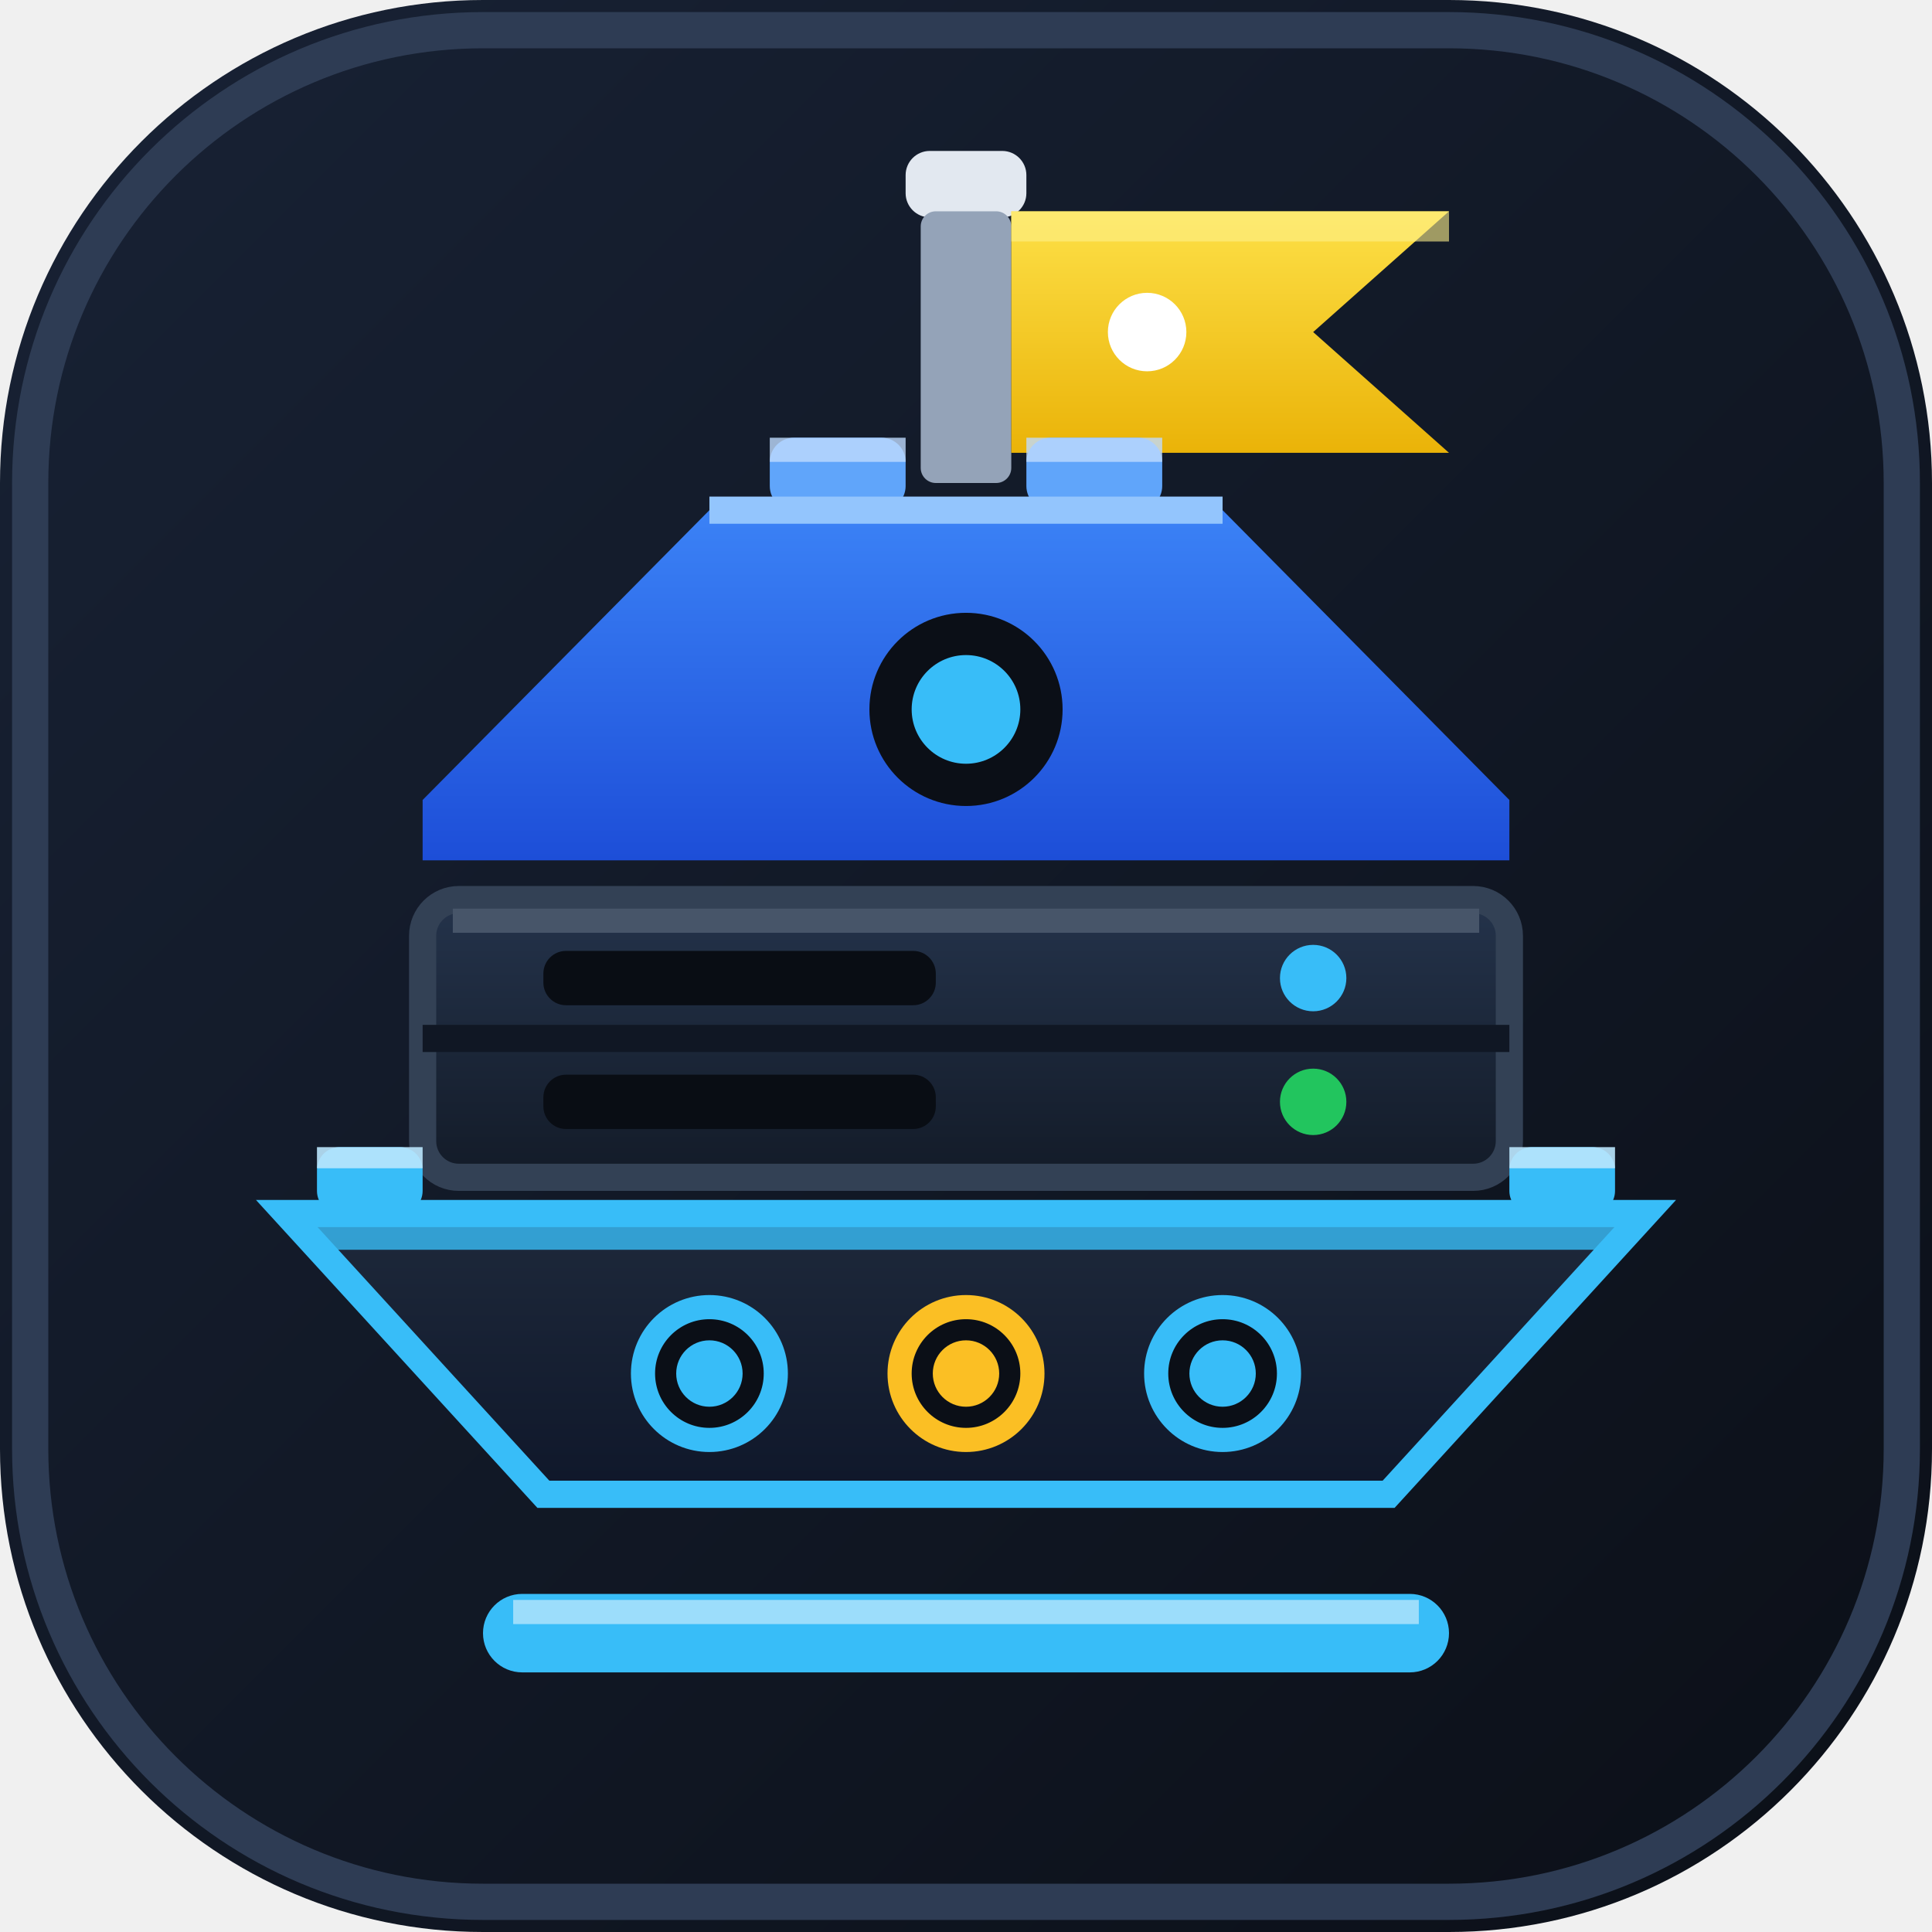
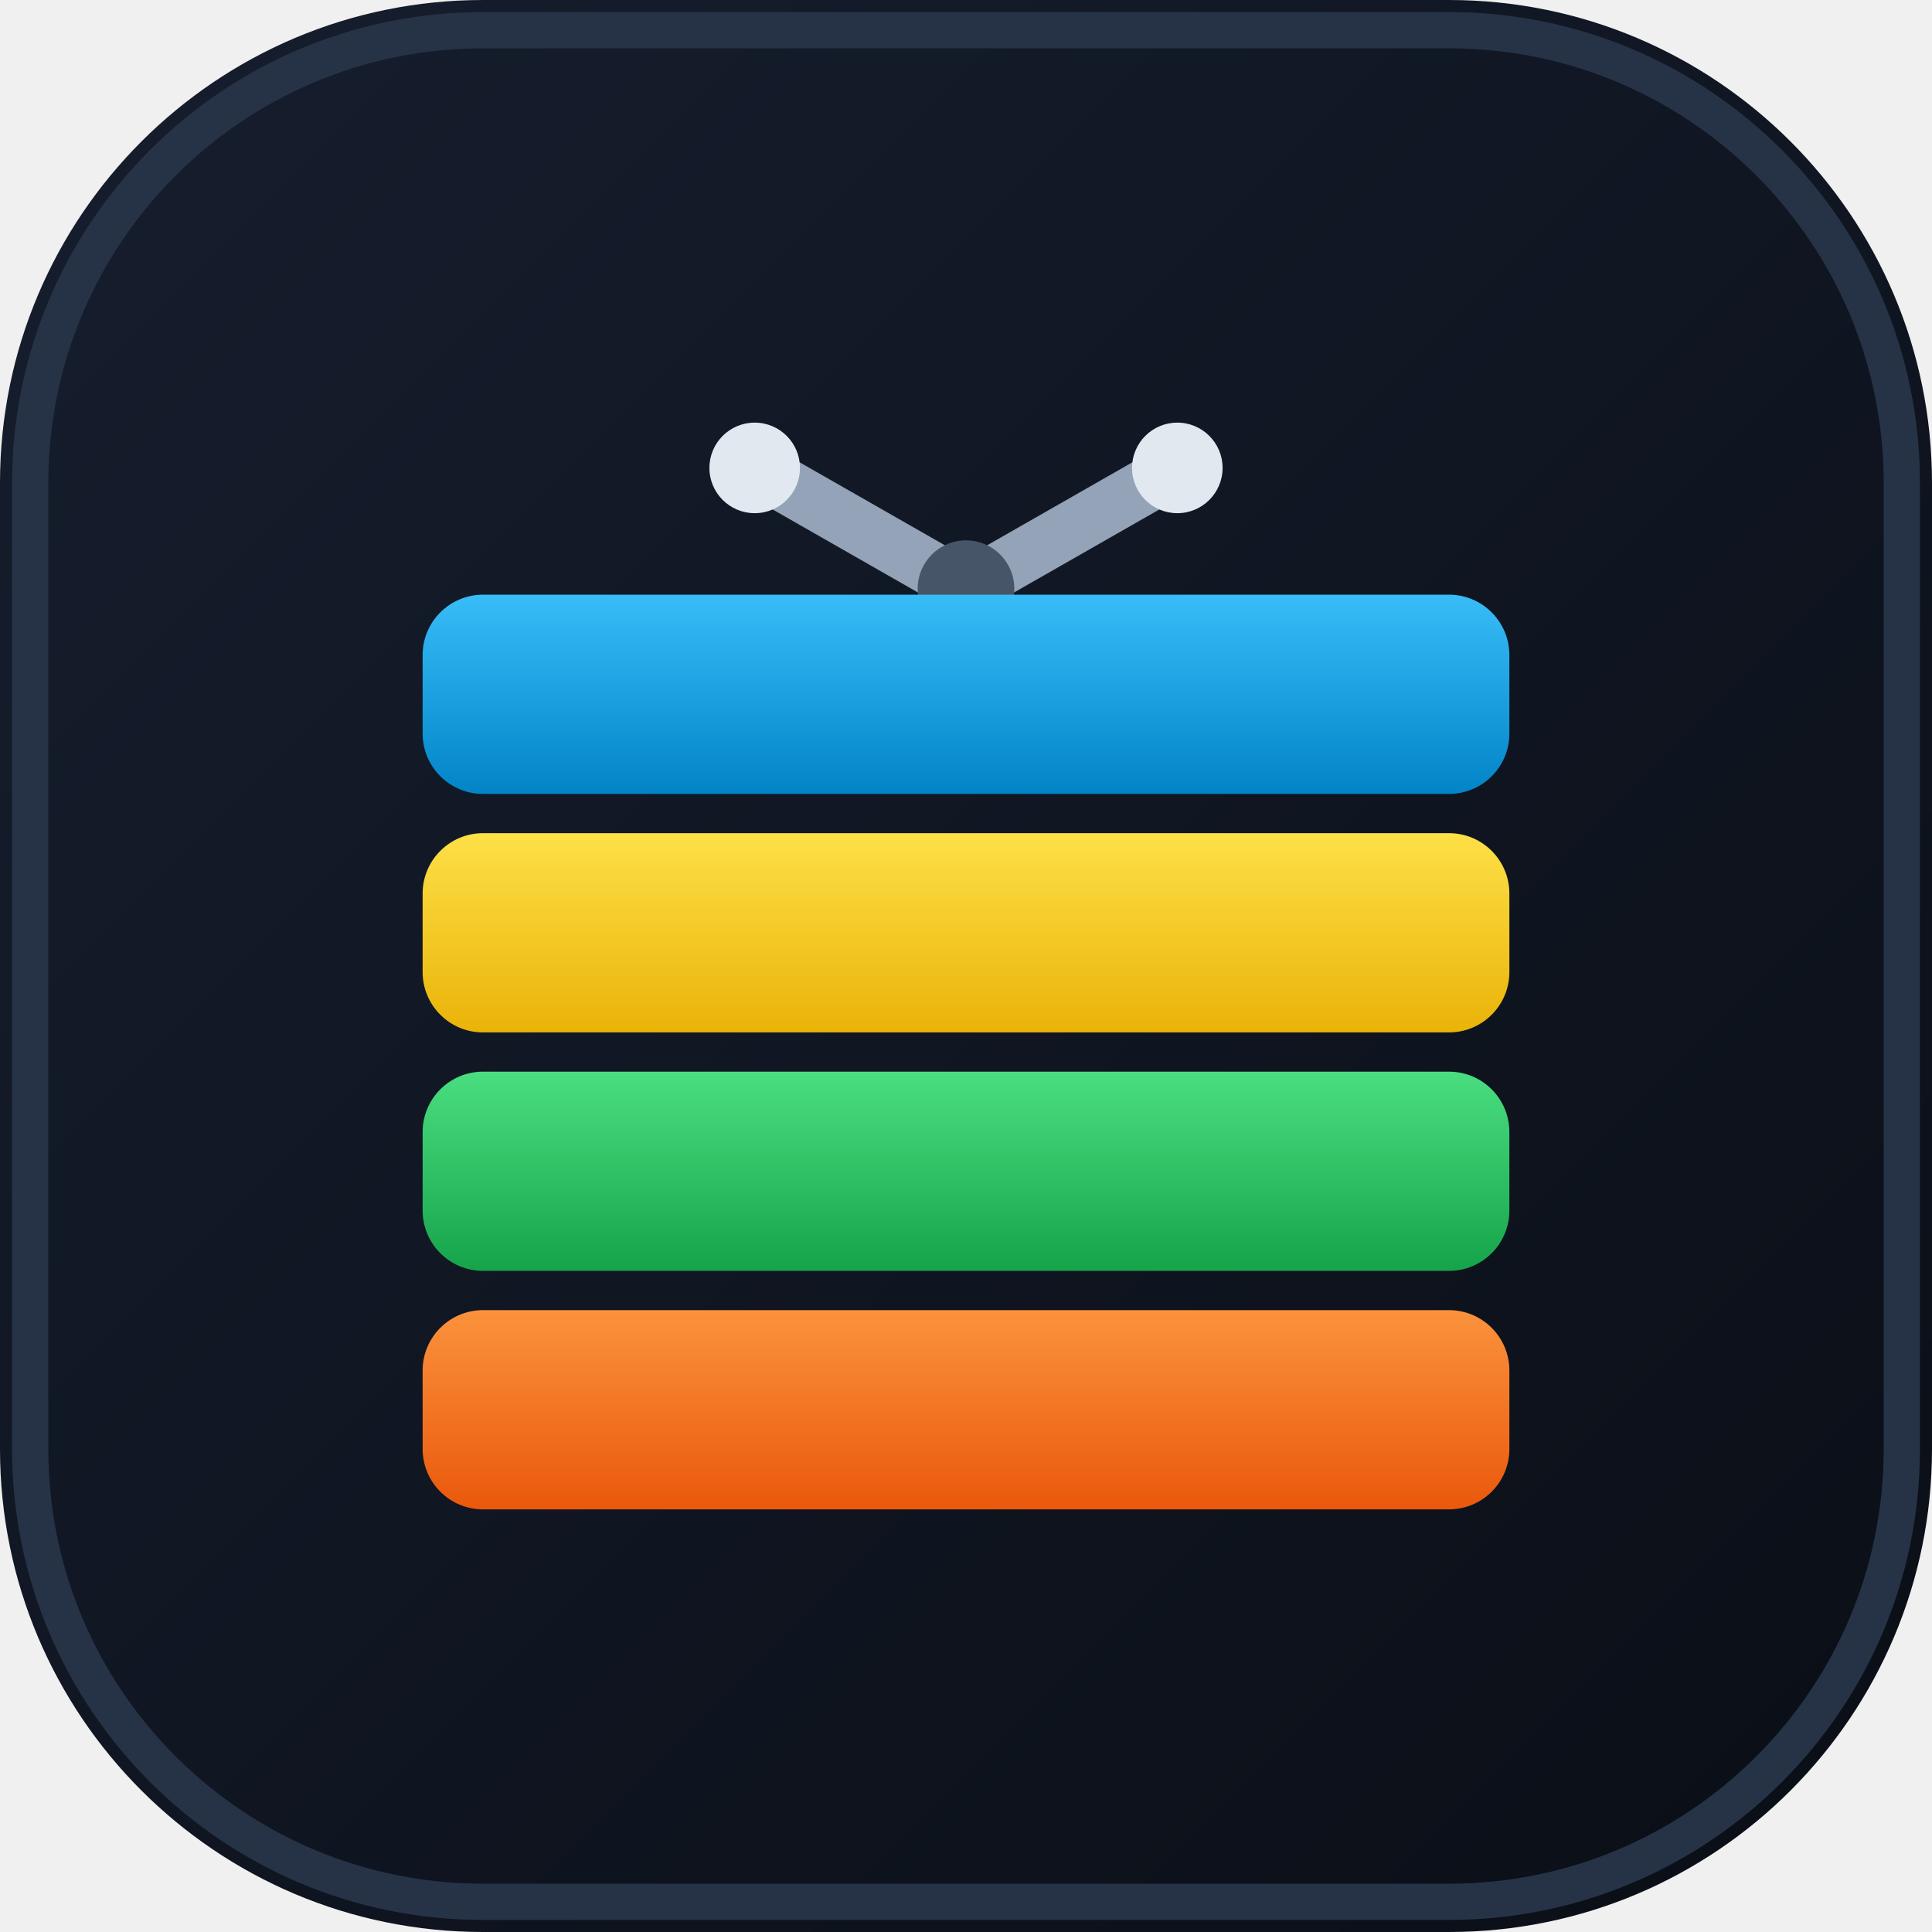
<svg xmlns="http://www.w3.org/2000/svg" viewBox="0 0 64 64" width="64" height="64" fill="none">
  <defs>
-     <linearGradient id="legoFavBg" x1="0%" y1="0%" x2="100%" y2="100%">
-       <stop offset="0%" stop-color="#182235" />
-       <stop offset="100%" stop-color="#0b0f17" />
+     <linearGradient id="tvStackFavBg" x1="0%" y1="0%" x2="100%" y2="100%">
+       <stop offset="0%" stop-color="#161e2e" />
+       <stop offset="100%" stop-color="#0a0e16" />
    </linearGradient>
-     <linearGradient id="legoFavFlag" x1="0%" y1="0%" x2="0%" y2="100%">
+     <linearGradient id="sonarrFavGrad" x1="0%" y1="0%" x2="0%" y2="100%">
+       <stop offset="0%" stop-color="#38bdf8" />
+       <stop offset="100%" stop-color="#0284c7" />
+     </linearGradient>
+     <linearGradient id="radarrFavGrad" x1="0%" y1="0%" x2="0%" y2="100%">
      <stop offset="0%" stop-color="#fde047" />
      <stop offset="100%" stop-color="#eab308" />
    </linearGradient>
-     <linearGradient id="legoFavRoof" x1="0%" y1="0%" x2="0%" y2="100%">
-       <stop offset="0%" stop-color="#3b82f6" />
-       <stop offset="100%" stop-color="#1d4ed8" />
+     <linearGradient id="lidarrFavGrad" x1="0%" y1="0%" x2="0%" y2="100%">
+       <stop offset="0%" stop-color="#4ade80" />
+       <stop offset="100%" stop-color="#16a34a" />
    </linearGradient>
-     <linearGradient id="legoFavCabin" x1="0%" y1="0%" x2="0%" y2="100%">
-       <stop offset="0%" stop-color="#24334b" />
-       <stop offset="100%" stop-color="#131b28" />
-     </linearGradient>
-     <linearGradient id="legoFavHull" x1="0%" y1="0%" x2="0%" y2="100%">
-       <stop offset="0%" stop-color="#1e293b" />
-       <stop offset="100%" stop-color="#0f172a" />
+     <linearGradient id="prowlarrFavGrad" x1="0%" y1="0%" x2="0%" y2="100%">
+       <stop offset="0%" stop-color="#fb923c" />
+       <stop offset="100%" stop-color="#ea580c" />
    </linearGradient>
  </defs>
-   <rect width="64" height="64" rx="16" fill="url(#legoFavBg)" />
-   <rect width="62" height="62" x="1" y="1" rx="15" stroke="#2e3c54" stroke-width="1.2" fill="none" />
-   <rect x="30" y="5" width="4" height="2.2" rx="0.8" fill="#e2e8f0" />
-   <rect x="30.5" y="7" width="3" height="9" rx="0.5" fill="#94a3b8" />
-   <path d="M 33.5 7 L 48 7 L 43.5 11 L 48 15 L 33.5 15 Z" fill="url(#legoFavFlag)" />
-   <rect x="33.5" y="7" width="14.5" height="1" fill="#fef08a" opacity="0.6" />
-   <circle cx="38" cy="11" r="1.3" fill="#ffffff" />
-   <g>
-     <rect x="25.5" y="14.5" width="4.5" height="2.4" rx="0.8" fill="#60a5fa" />
-     <rect x="25.5" y="14.5" width="4.5" height="0.8" fill="#bfdbfe" opacity="0.8" />
-   </g>
-   <g>
-     <rect x="34" y="14.5" width="4.5" height="2.4" rx="0.8" fill="#60a5fa" />
-     <rect x="34" y="14.5" width="4.5" height="0.8" fill="#bfdbfe" opacity="0.8" />
-   </g>
-   <path d="M 23.5 16.9 L 40.5 16.9 L 50 26.5 L 50 28.5 L 14 28.5 L 14 26.5 Z" fill="url(#legoFavRoof)" />
-   <path d="M 23.5 16.9 L 40.5 16.9" stroke="#93c5fd" stroke-width="0.9" />
-   <circle cx="32" cy="23.5" r="3.2" fill="#0b0f17" />
-   <circle cx="32" cy="23.5" r="1.8" fill="#38bdf8" />
-   <rect x="14" y="29.8" width="36" height="9.2" rx="1.2" fill="url(#legoFavCabin)" stroke="#334155" stroke-width="0.9" />
-   <line x1="15" y1="30.5" x2="49" y2="30.5" stroke="#475569" stroke-width="0.8" />
-   <line x1="14" y1="34.4" x2="50" y2="34.4" stroke="#101724" stroke-width="0.9" />
-   <rect x="18" y="31.5" width="13" height="1.8" rx="0.75" fill="#090d14" />
-   <circle cx="43.5" cy="32.4" r="1.1" fill="#38bdf8" />
-   <rect x="18" y="35.6" width="13" height="1.8" rx="0.75" fill="#090d14" />
-   <circle cx="43.5" cy="36.5" r="1.1" fill="#22c55e" />
-   <g>
-     <rect x="10.5" y="38" width="3.5" height="2.2" rx="0.75" fill="#38bdf8" />
-     <rect x="10.5" y="38" width="3.5" height="0.7" fill="#bae6fd" opacity="0.9" />
-   </g>
-   <g>
-     <rect x="50" y="38" width="3.5" height="2.2" rx="0.75" fill="#38bdf8" />
-     <rect x="50" y="38" width="3.5" height="0.7" fill="#bae6fd" opacity="0.9" />
-   </g>
-   <path d="M 9.5 40.2 L 54.5 40.2 L 46 49.5 L 18 49.5 Z" fill="url(#legoFavHull)" stroke="#38bdf8" stroke-width="0.9" />
-   <line x1="10.5" y1="41" x2="53.5" y2="41" stroke="#38bdf8" stroke-width="0.8" opacity="0.8" />
-   <circle cx="23.5" cy="45.5" r="2.2" fill="#0b0f17" stroke="#38bdf8" stroke-width="0.8" />
-   <circle cx="23.5" cy="45.5" r="1.1" fill="#38bdf8" />
-   <circle cx="32" cy="45.5" r="2.2" fill="#0b0f17" stroke="#fbbf24" stroke-width="0.8" />
-   <circle cx="32" cy="45.5" r="1.1" fill="#fbbf24" />
-   <circle cx="40.5" cy="45.5" r="2.2" fill="#0b0f17" stroke="#38bdf8" stroke-width="0.8" />
-   <circle cx="40.5" cy="45.5" r="1.1" fill="#38bdf8" />
-   <rect x="16" y="52.8" width="32" height="2.6" rx="1.3" fill="#38bdf8" />
-   <rect x="17" y="53" width="30" height="0.8" fill="#e0f2fe" opacity="0.6" />
+   <rect width="64" height="64" rx="16" fill="url(#tvStackFavBg)" />
+   <rect width="62" height="62" x="1" y="1" rx="15" stroke="#263347" stroke-width="1.2" fill="none" />
+   <line x1="32" y1="19.5" x2="25" y2="15.5" stroke="#94a3b8" stroke-width="1.8" stroke-linecap="round" />
+   <circle cx="25" cy="15.5" r="1.5" fill="#e2e8f0" />
+   <line x1="32" y1="19.5" x2="39" y2="15.5" stroke="#94a3b8" stroke-width="1.8" stroke-linecap="round" />
+   <circle cx="39" cy="15.5" r="1.5" fill="#e2e8f0" />
+   <circle cx="32" cy="19.5" r="1.6" fill="#475569" />
+   <rect x="14" y="19.7" width="36" height="6.6" rx="2" fill="url(#sonarrFavGrad)" />
+   <rect x="14" y="27.6" width="36" height="6.6" rx="2" fill="url(#radarrFavGrad)" />
+   <rect x="14" y="35.5" width="36" height="6.6" rx="2" fill="url(#lidarrFavGrad)" />
+   <rect x="14" y="43.4" width="36" height="6.6" rx="2" fill="url(#prowlarrFavGrad)" />
</svg>
